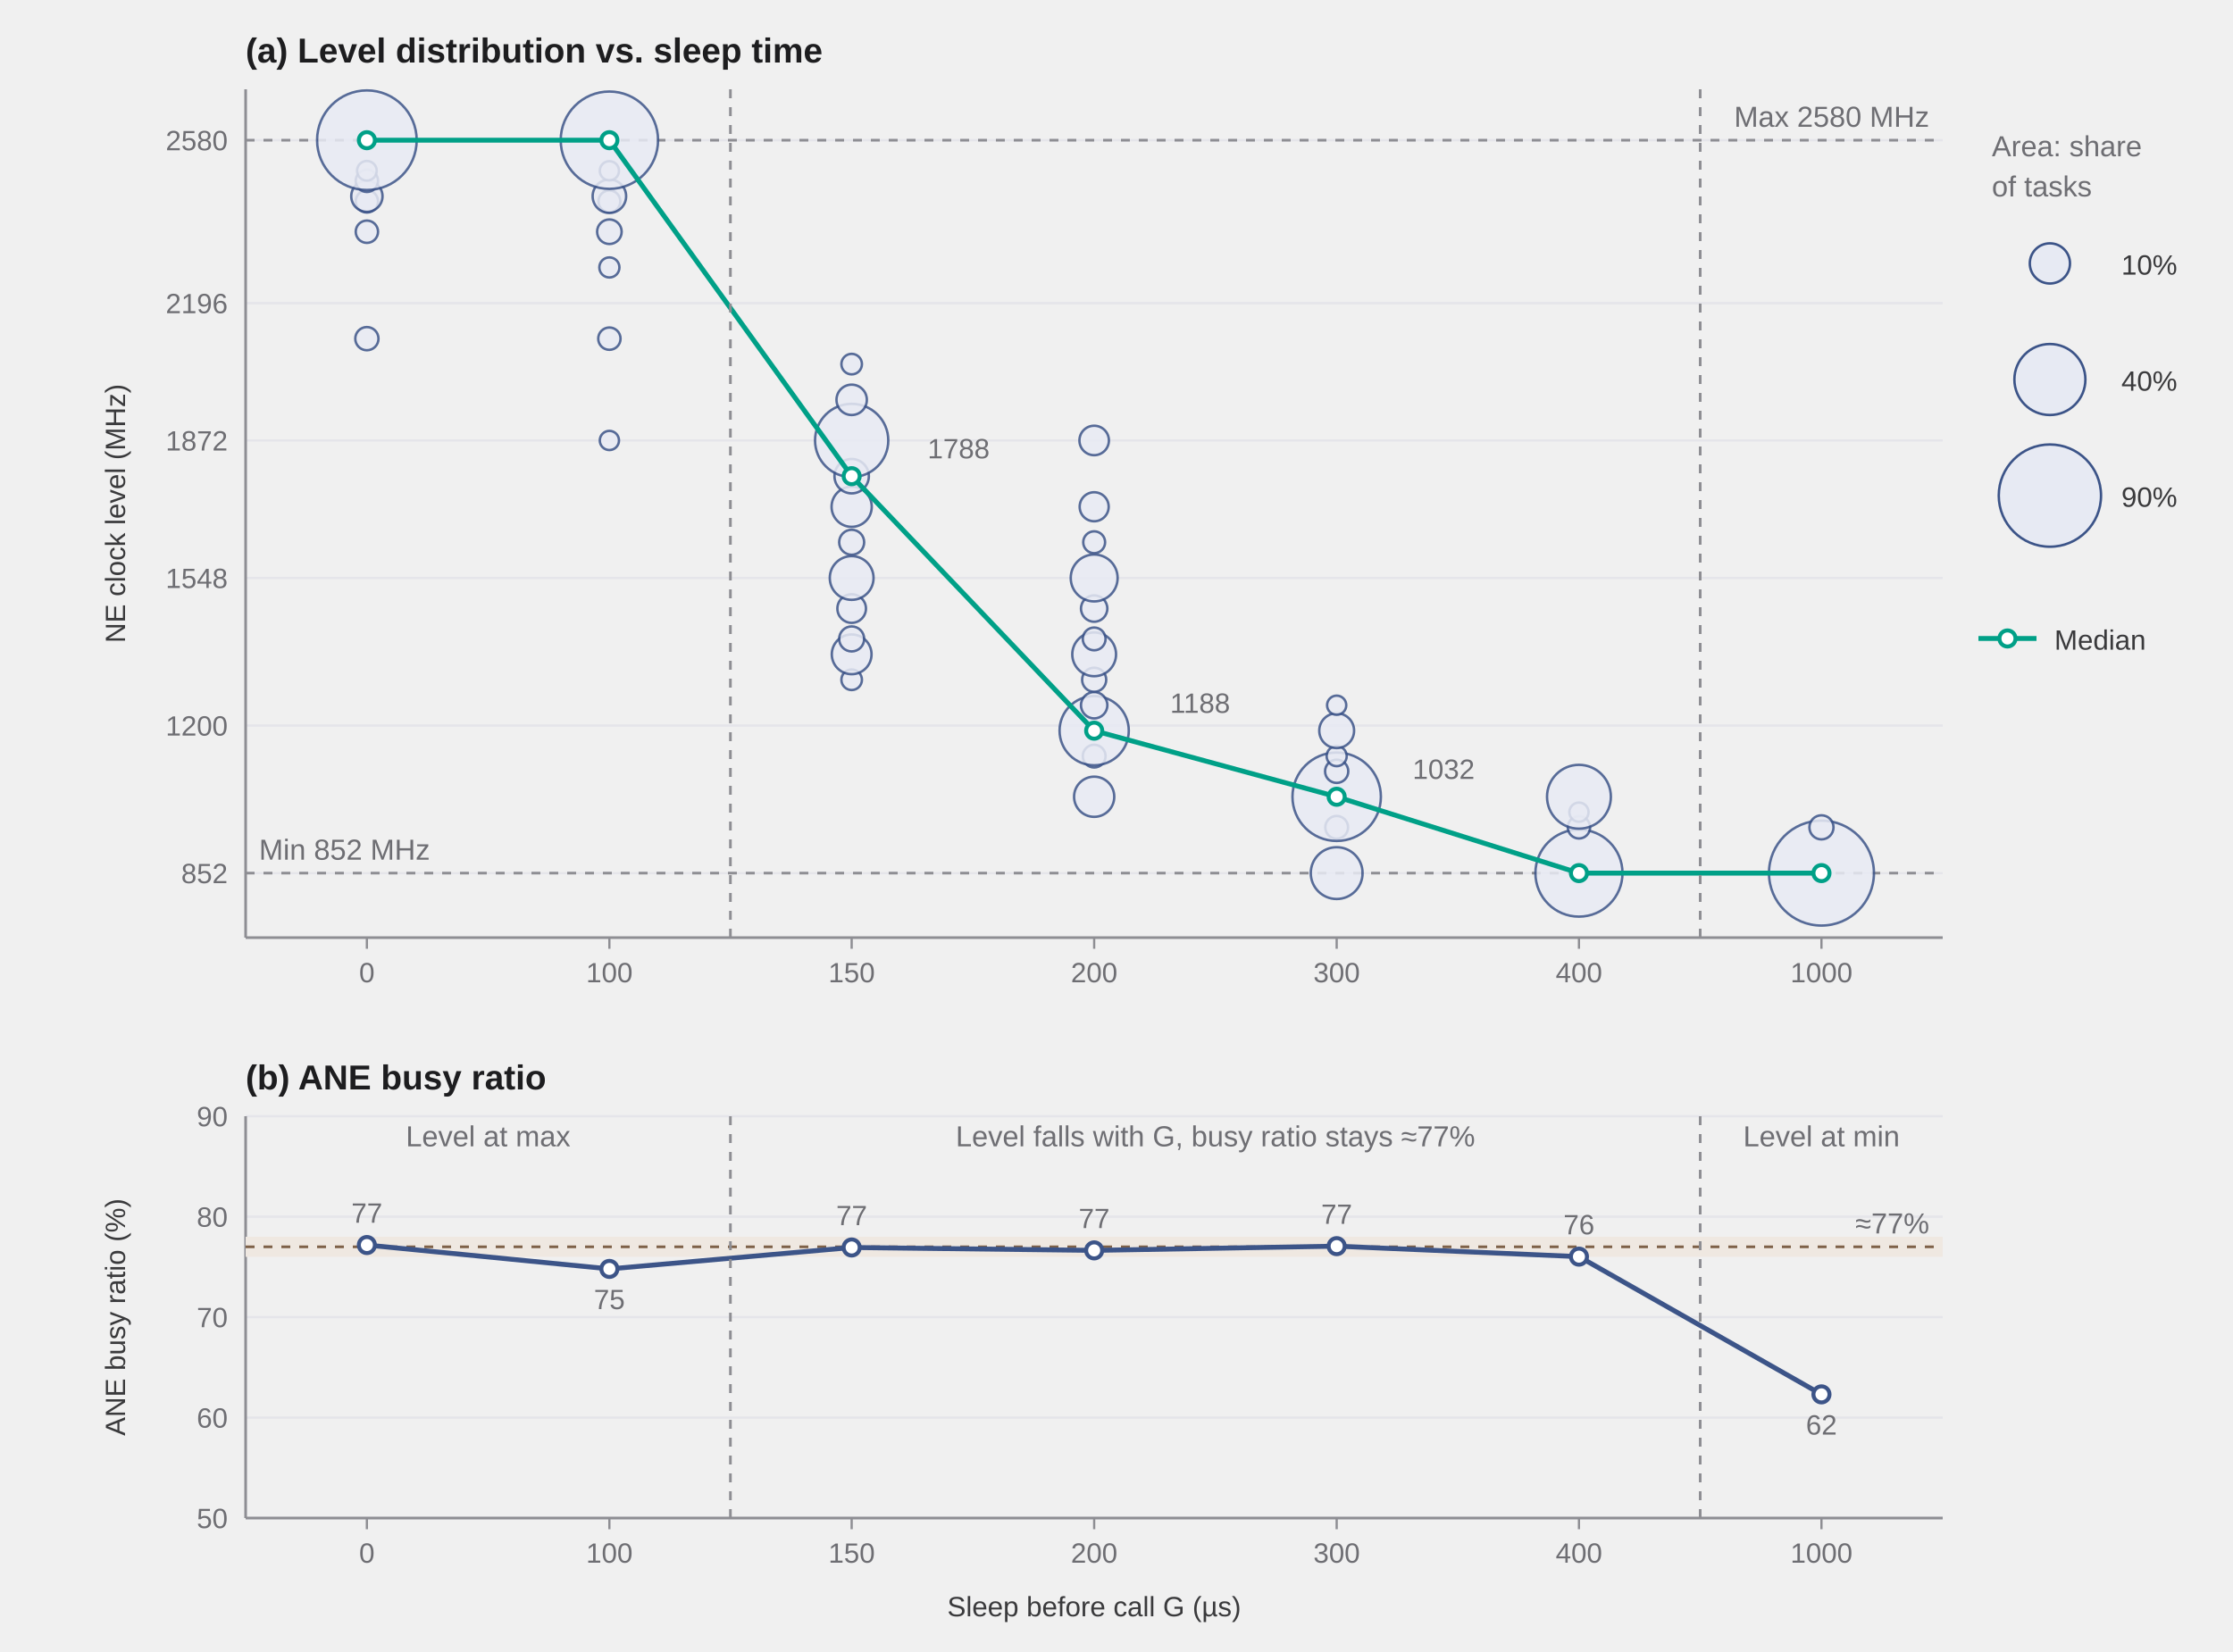
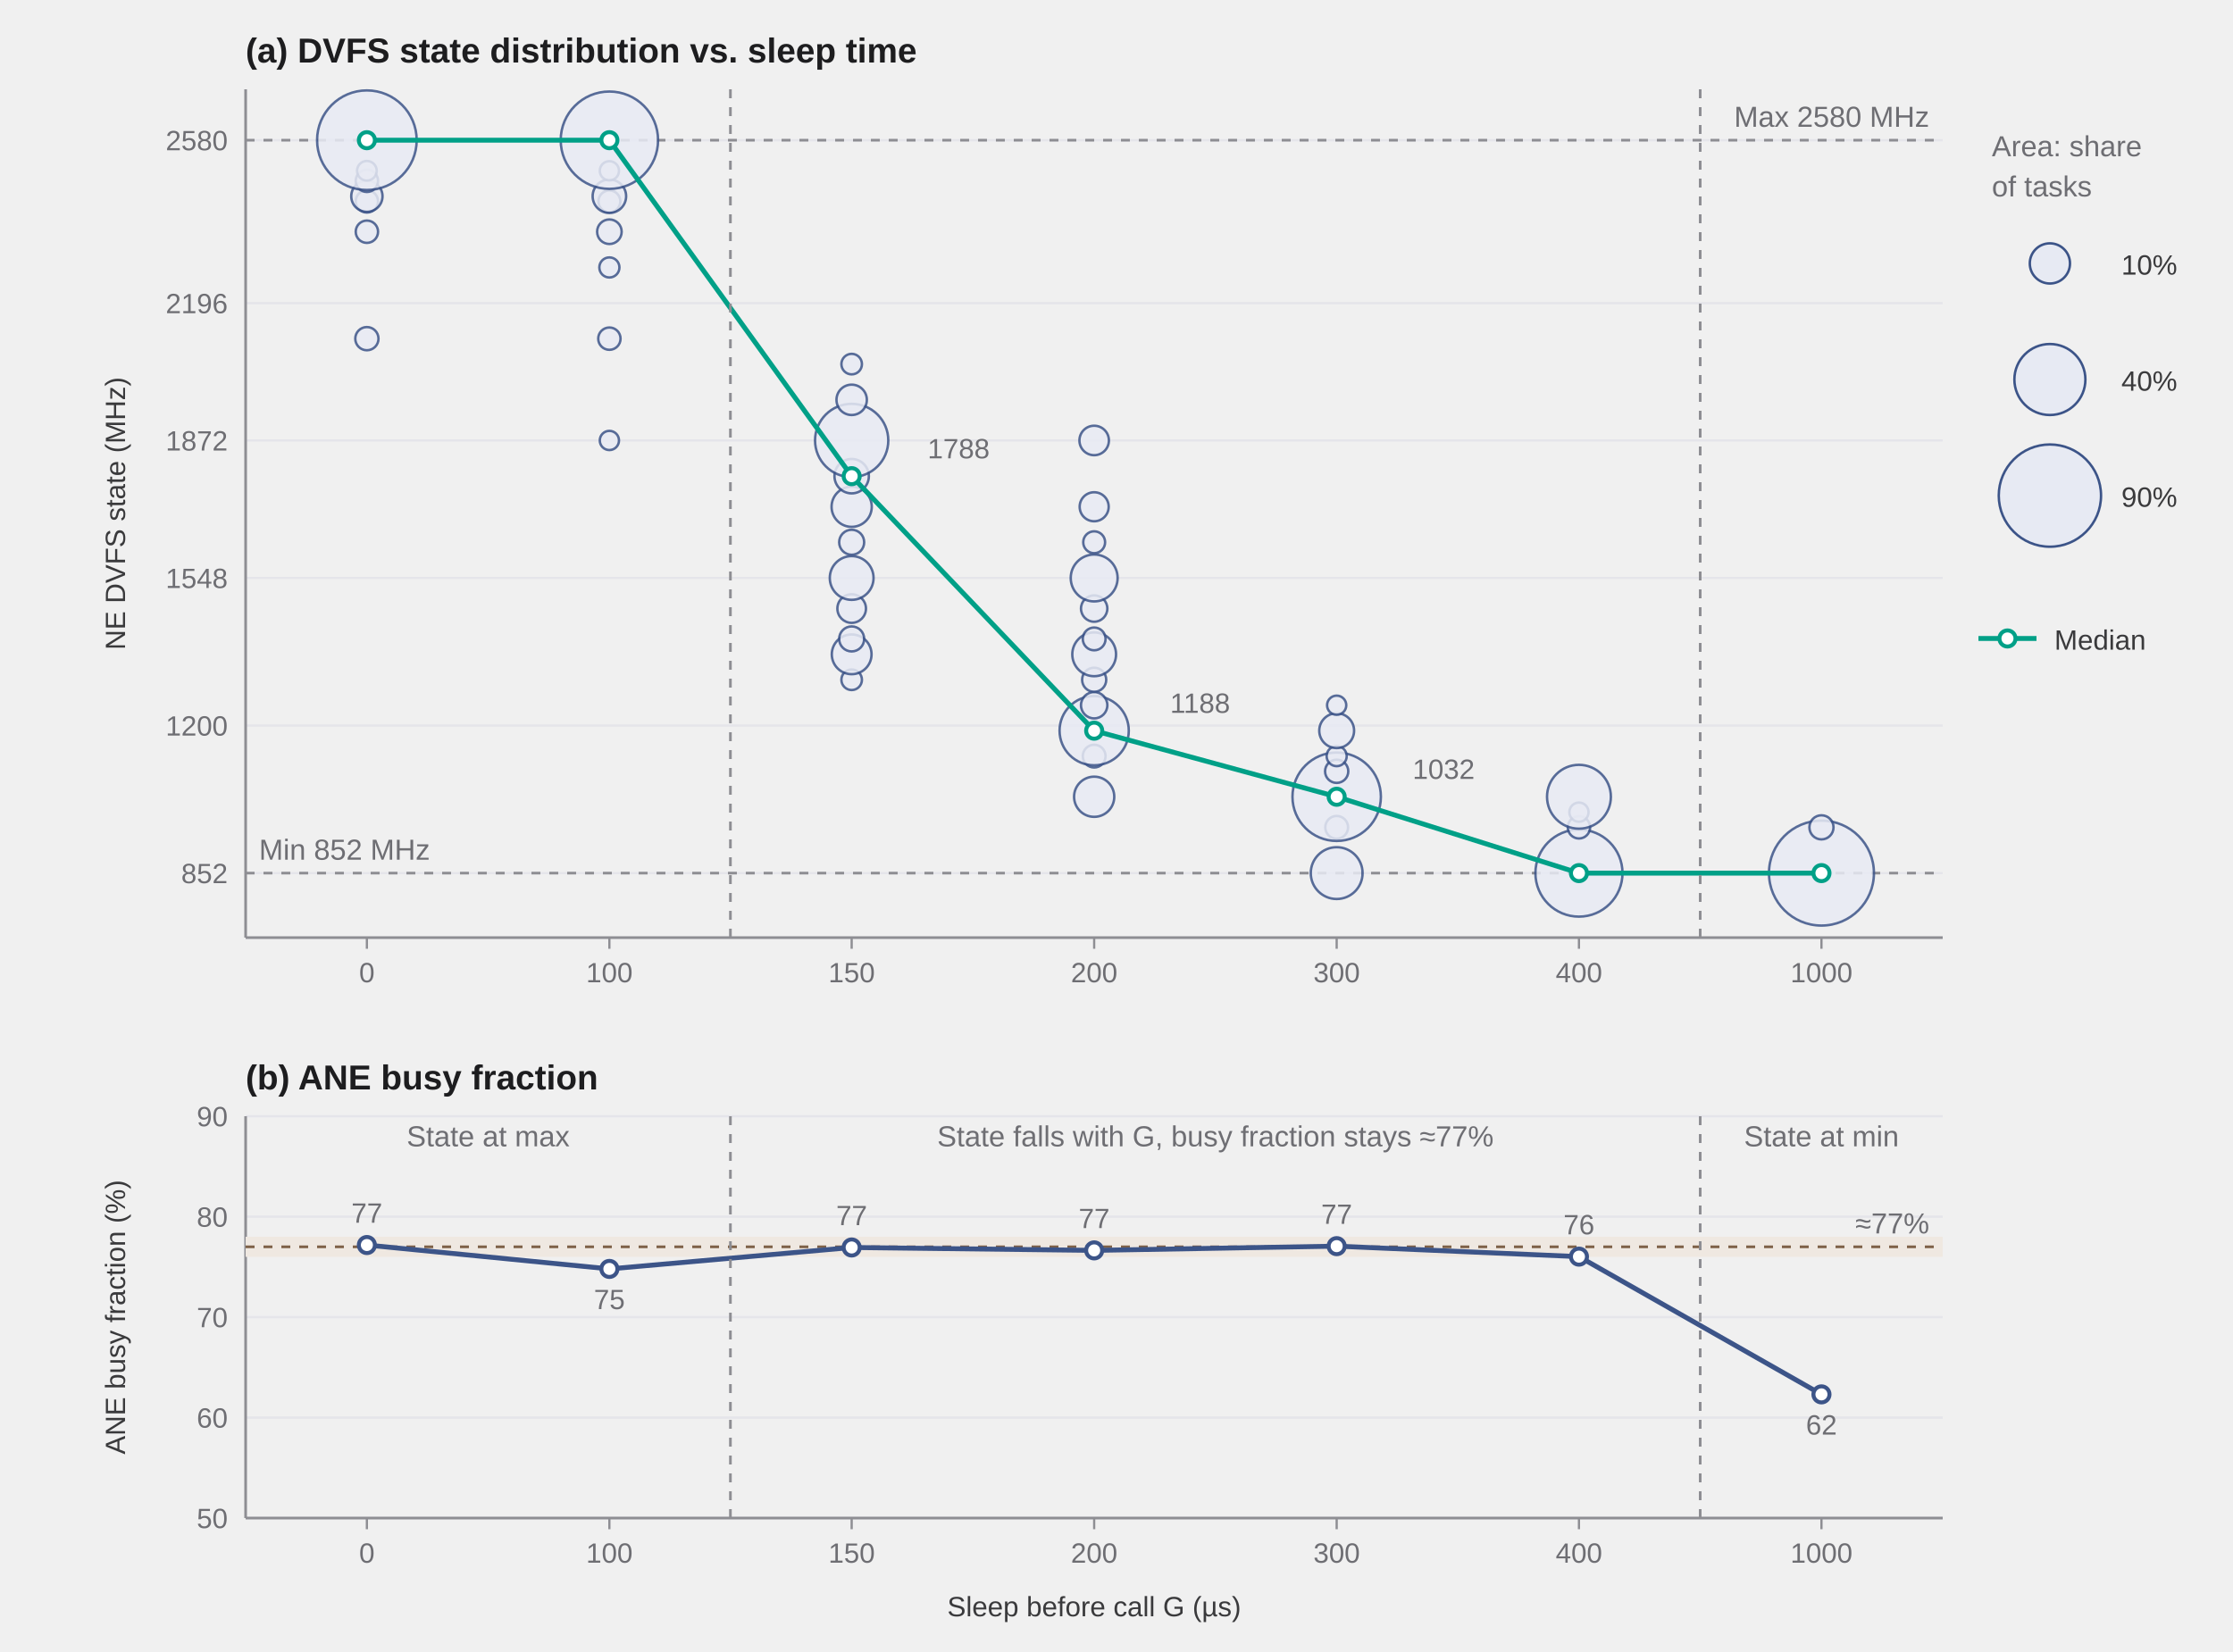
<svg xmlns="http://www.w3.org/2000/svg" viewBox="0 0 1000 740" font-family="Helvetica Neue, PingFang SC, Arial, sans-serif">
  <style>text{fill:#1d1d1f} .h{font-size:18px;font-weight:600} .h2{font-size:15.5px;font-weight:600} .b{font-size:14.5px;fill:#3a3a3c} .c{font-size:13px;fill:#6e6e73} .s{font-size:12.5px;fill:#3a3a3c} .tk{font-size:12.5px;fill:#6e6e73;font-family:Helvetica Neue,Arial,sans-serif}</style>
  <defs>
    <marker id="a" markerWidth="10" markerHeight="10" refX="8" refY="5" orient="auto">
      <path d="M0,1 L9,5 L0,9" fill="none" stroke="#3a3a3c" stroke-width="1.6" />
    </marker>
  </defs>
  <line x1="110" y1="391.1" x2="870" y2="391.1" stroke="#e5e5ea" stroke-width="1" />
  <text class="tk" x="102.0" y="395.6" text-anchor="end">852</text>
  <line x1="110" y1="325.0" x2="870" y2="325.0" stroke="#e5e5ea" stroke-width="1" />
  <text class="tk" x="102.0" y="329.5" text-anchor="end">1200</text>
  <line x1="110" y1="258.9" x2="870" y2="258.9" stroke="#e5e5ea" stroke-width="1" />
  <text class="tk" x="102.0" y="263.4" text-anchor="end">1548</text>
  <line x1="110" y1="197.3" x2="870" y2="197.3" stroke="#e5e5ea" stroke-width="1" />
  <text class="tk" x="102.0" y="201.8" text-anchor="end">1872</text>
  <line x1="110" y1="135.8" x2="870" y2="135.8" stroke="#e5e5ea" stroke-width="1" />
  <text class="tk" x="102.0" y="140.3" text-anchor="end">2196</text>
  <line x1="110" y1="62.8" x2="870" y2="62.8" stroke="#e5e5ea" stroke-width="1" />
  <text class="tk" x="102.0" y="67.3" text-anchor="end">2580</text>
  <line x1="164.3" y1="420" x2="164.3" y2="425" stroke="#8e8e93" stroke-width="1" />
  <text class="tk" x="164.3" y="440.0" text-anchor="middle">0</text>
  <line x1="272.9" y1="420" x2="272.9" y2="425" stroke="#8e8e93" stroke-width="1" />
  <text class="tk" x="272.9" y="440.0" text-anchor="middle">100</text>
  <line x1="381.4" y1="420" x2="381.4" y2="425" stroke="#8e8e93" stroke-width="1" />
  <text class="tk" x="381.4" y="440.0" text-anchor="middle">150</text>
  <line x1="490.0" y1="420" x2="490.0" y2="425" stroke="#8e8e93" stroke-width="1" />
  <text class="tk" x="490.0" y="440.0" text-anchor="middle">200</text>
  <line x1="598.6" y1="420" x2="598.6" y2="425" stroke="#8e8e93" stroke-width="1" />
  <text class="tk" x="598.6" y="440.0" text-anchor="middle">300</text>
  <line x1="707.1" y1="420" x2="707.1" y2="425" stroke="#8e8e93" stroke-width="1" />
  <text class="tk" x="707.1" y="440.0" text-anchor="middle">400</text>
  <line x1="815.7" y1="420" x2="815.7" y2="425" stroke="#8e8e93" stroke-width="1" />
  <text class="tk" x="815.7" y="440.0" text-anchor="middle">1000</text>
  <line x1="110" y1="420" x2="870" y2="420" stroke="#8e8e93" stroke-width="1.2" />
  <line x1="110" y1="40" x2="110" y2="420" stroke="#8e8e93" stroke-width="1.2" />
-   <text class="s" x="56" y="230.0" text-anchor="middle" transform="rotate(-90 56 230.0)">NE clock level (MHz)</text>
-   <text class="h2" x="110.0" y="28.0" text-anchor="start">(a) Level distribution vs. sleep time</text>
+   <text class="s" x="56" y="230.0" text-anchor="middle" transform="rotate(-90 56 230.0)">NE DVFS state (MHz)</text>
+   <text class="h2" x="110.0" y="28.0" text-anchor="start">(a) DVFS state distribution vs. sleep time</text>
  <line x1="110" y1="62.8" x2="870" y2="62.8" stroke="#8e8e93" stroke-width="1.2" stroke-dasharray="4 4" />
  <text class="c" x="864.0" y="56.8" text-anchor="end">Max 2580 MHz</text>
  <line x1="110" y1="391.1" x2="870" y2="391.1" stroke="#8e8e93" stroke-width="1.2" stroke-dasharray="4 4" />
  <text class="c" x="116.0" y="385.1" text-anchor="start">Min 852 MHz</text>
  <circle cx="164.3" cy="151.7" r="5.2" fill="#e7eaf3" stroke="#3c5488" stroke-width="1.1" opacity="0.85" />
  <circle cx="164.3" cy="103.8" r="5.0" fill="#e7eaf3" stroke="#3c5488" stroke-width="1.1" opacity="0.85" />
  <circle cx="164.3" cy="90.2" r="5.0" fill="#e7eaf3" stroke="#3c5488" stroke-width="1.1" opacity="0.85" />
  <circle cx="164.3" cy="87.9" r="7.0" fill="#e7eaf3" stroke="#3c5488" stroke-width="1.1" opacity="0.85" />
  <circle cx="164.3" cy="81.0" r="5.0" fill="#e7eaf3" stroke="#3c5488" stroke-width="1.1" opacity="0.85" />
  <circle cx="164.3" cy="76.5" r="4.4" fill="#e7eaf3" stroke="#3c5488" stroke-width="1.1" opacity="0.85" />
  <circle cx="164.3" cy="62.8" r="22.3" fill="#e7eaf3" stroke="#3c5488" stroke-width="1.1" opacity="0.85" />
  <circle cx="272.9" cy="197.3" r="4.3" fill="#e7eaf3" stroke="#3c5488" stroke-width="1.1" opacity="0.85" />
  <circle cx="272.9" cy="151.7" r="5.0" fill="#e7eaf3" stroke="#3c5488" stroke-width="1.1" opacity="0.85" />
  <circle cx="272.9" cy="119.8" r="4.5" fill="#e7eaf3" stroke="#3c5488" stroke-width="1.1" opacity="0.85" />
  <circle cx="272.9" cy="103.8" r="5.5" fill="#e7eaf3" stroke="#3c5488" stroke-width="1.1" opacity="0.85" />
  <circle cx="272.9" cy="90.2" r="4.9" fill="#e7eaf3" stroke="#3c5488" stroke-width="1.1" opacity="0.85" />
  <circle cx="272.9" cy="87.9" r="7.5" fill="#e7eaf3" stroke="#3c5488" stroke-width="1.1" opacity="0.85" />
  <circle cx="272.9" cy="76.5" r="4.3" fill="#e7eaf3" stroke="#3c5488" stroke-width="1.1" opacity="0.85" />
  <circle cx="272.9" cy="62.8" r="21.8" fill="#e7eaf3" stroke="#3c5488" stroke-width="1.1" opacity="0.85" />
  <circle cx="381.4" cy="304.5" r="4.6" fill="#e7eaf3" stroke="#3c5488" stroke-width="1.1" opacity="0.85" />
  <circle cx="381.4" cy="293.1" r="8.9" fill="#e7eaf3" stroke="#3c5488" stroke-width="1.1" opacity="0.85" />
  <circle cx="381.4" cy="286.2" r="5.6" fill="#e7eaf3" stroke="#3c5488" stroke-width="1.1" opacity="0.85" />
  <circle cx="381.4" cy="272.6" r="6.4" fill="#e7eaf3" stroke="#3c5488" stroke-width="1.1" opacity="0.85" />
  <circle cx="381.4" cy="258.9" r="9.8" fill="#e7eaf3" stroke="#3c5488" stroke-width="1.1" opacity="0.85" />
  <circle cx="381.4" cy="242.9" r="5.6" fill="#e7eaf3" stroke="#3c5488" stroke-width="1.1" opacity="0.85" />
  <circle cx="381.4" cy="227.0" r="9.0" fill="#e7eaf3" stroke="#3c5488" stroke-width="1.1" opacity="0.85" />
  <circle cx="381.4" cy="213.3" r="7.7" fill="#e7eaf3" stroke="#3c5488" stroke-width="1.1" opacity="0.85" />
  <circle cx="381.4" cy="197.3" r="16.4" fill="#e7eaf3" stroke="#3c5488" stroke-width="1.1" opacity="0.85" />
  <circle cx="381.4" cy="179.1" r="6.8" fill="#e7eaf3" stroke="#3c5488" stroke-width="1.1" opacity="0.85" />
  <circle cx="381.4" cy="163.1" r="4.6" fill="#e7eaf3" stroke="#3c5488" stroke-width="1.1" opacity="0.85" />
  <circle cx="490.0" cy="356.9" r="9.0" fill="#e7eaf3" stroke="#3c5488" stroke-width="1.1" opacity="0.85" />
  <circle cx="490.0" cy="338.7" r="5.1" fill="#e7eaf3" stroke="#3c5488" stroke-width="1.1" opacity="0.85" />
  <circle cx="490.0" cy="327.3" r="15.5" fill="#e7eaf3" stroke="#3c5488" stroke-width="1.1" opacity="0.85" />
  <circle cx="490.0" cy="315.9" r="5.9" fill="#e7eaf3" stroke="#3c5488" stroke-width="1.1" opacity="0.85" />
  <circle cx="490.0" cy="304.5" r="5.4" fill="#e7eaf3" stroke="#3c5488" stroke-width="1.1" opacity="0.85" />
  <circle cx="490.0" cy="293.1" r="9.8" fill="#e7eaf3" stroke="#3c5488" stroke-width="1.1" opacity="0.85" />
  <circle cx="490.0" cy="286.2" r="5.1" fill="#e7eaf3" stroke="#3c5488" stroke-width="1.1" opacity="0.85" />
  <circle cx="490.0" cy="272.6" r="5.9" fill="#e7eaf3" stroke="#3c5488" stroke-width="1.1" opacity="0.85" />
  <circle cx="490.0" cy="258.9" r="10.5" fill="#e7eaf3" stroke="#3c5488" stroke-width="1.1" opacity="0.85" />
  <circle cx="490.0" cy="242.9" r="4.9" fill="#e7eaf3" stroke="#3c5488" stroke-width="1.1" opacity="0.85" />
  <circle cx="490.0" cy="227.0" r="6.5" fill="#e7eaf3" stroke="#3c5488" stroke-width="1.1" opacity="0.85" />
  <circle cx="490.0" cy="197.3" r="6.6" fill="#e7eaf3" stroke="#3c5488" stroke-width="1.1" opacity="0.85" />
  <circle cx="598.6" cy="391.1" r="11.6" fill="#e7eaf3" stroke="#3c5488" stroke-width="1.1" opacity="0.85" />
  <circle cx="598.6" cy="370.6" r="5.1" fill="#e7eaf3" stroke="#3c5488" stroke-width="1.1" opacity="0.85" />
  <circle cx="598.6" cy="356.9" r="19.8" fill="#e7eaf3" stroke="#3c5488" stroke-width="1.1" opacity="0.85" />
  <circle cx="598.6" cy="345.5" r="5.2" fill="#e7eaf3" stroke="#3c5488" stroke-width="1.1" opacity="0.85" />
  <circle cx="598.6" cy="338.7" r="4.5" fill="#e7eaf3" stroke="#3c5488" stroke-width="1.1" opacity="0.85" />
  <circle cx="598.6" cy="327.3" r="7.8" fill="#e7eaf3" stroke="#3c5488" stroke-width="1.1" opacity="0.85" />
  <circle cx="598.6" cy="315.9" r="4.3" fill="#e7eaf3" stroke="#3c5488" stroke-width="1.1" opacity="0.85" />
  <circle cx="707.1" cy="391.1" r="19.5" fill="#e7eaf3" stroke="#3c5488" stroke-width="1.1" opacity="0.85" />
  <circle cx="707.1" cy="370.6" r="5.0" fill="#e7eaf3" stroke="#3c5488" stroke-width="1.1" opacity="0.85" />
  <circle cx="707.1" cy="363.8" r="4.3" fill="#e7eaf3" stroke="#3c5488" stroke-width="1.1" opacity="0.85" />
  <circle cx="707.1" cy="356.9" r="14.3" fill="#e7eaf3" stroke="#3c5488" stroke-width="1.1" opacity="0.85" />
  <circle cx="815.7" cy="391.1" r="23.5" fill="#e7eaf3" stroke="#3c5488" stroke-width="1.1" opacity="0.85" />
  <circle cx="815.7" cy="370.6" r="5.4" fill="#e7eaf3" stroke="#3c5488" stroke-width="1.1" opacity="0.85" />
  <path d="M164.3 62.8 L272.9 62.8 L381.4 213.3 L490.0 327.3 L598.6 356.9 L707.1 391.1 L815.7 391.1" fill="none" stroke="#00a087" stroke-width="2.2" stroke-linejoin="round" />
  <circle cx="164.3" cy="62.8" r="3.6" fill="#ffffff" stroke="#00a087" stroke-width="1.8" />
  <circle cx="272.9" cy="62.8" r="3.6" fill="#ffffff" stroke="#00a087" stroke-width="1.8" />
  <circle cx="381.4" cy="213.3" r="3.6" fill="#ffffff" stroke="#00a087" stroke-width="1.8" />
  <circle cx="490.0" cy="327.3" r="3.6" fill="#ffffff" stroke="#00a087" stroke-width="1.8" />
  <circle cx="598.6" cy="356.9" r="3.6" fill="#ffffff" stroke="#00a087" stroke-width="1.8" />
  <circle cx="707.1" cy="391.1" r="3.6" fill="#ffffff" stroke="#00a087" stroke-width="1.8" />
  <circle cx="815.7" cy="391.1" r="3.6" fill="#ffffff" stroke="#00a087" stroke-width="1.8" />
  <text class="tk" x="415.4" y="205.3" text-anchor="start" fill="#00a087">1788</text>
  <text class="tk" x="524.0" y="319.3" text-anchor="start" fill="#00a087">1188</text>
  <text class="tk" x="632.6" y="348.9" text-anchor="start" fill="#00a087">1032</text>
  <text class="c" x="892.0" y="70.0" text-anchor="start">Area: share</text>
  <text class="c" x="892.0" y="88.0" text-anchor="start">of tasks</text>
  <circle cx="918" cy="118" r="9.0" fill="#e7eaf3" stroke="#3c5488" stroke-width="1.1" />
  <text class="s" x="950.0" y="123.0" text-anchor="start">10%</text>
  <circle cx="918" cy="170" r="15.9" fill="#e7eaf3" stroke="#3c5488" stroke-width="1.1" />
  <text class="s" x="950.0" y="175.0" text-anchor="start">40%</text>
  <circle cx="918" cy="222" r="22.9" fill="#e7eaf3" stroke="#3c5488" stroke-width="1.1" />
  <text class="s" x="950.0" y="227.0" text-anchor="start">90%</text>
  <line x1="886" y1="286" x2="912" y2="286" stroke="#00a087" stroke-width="2.2" />
  <circle cx="899" cy="286" r="3.6" fill="#ffffff" stroke="#00a087" stroke-width="1.8" />
  <text class="s" x="920.0" y="291.0" text-anchor="start">Median</text>
  <line x1="110" y1="680.0" x2="870" y2="680.0" stroke="#e5e5ea" stroke-width="1" />
  <text class="tk" x="102.0" y="684.5" text-anchor="end">50</text>
  <line x1="110" y1="635.0" x2="870" y2="635.0" stroke="#e5e5ea" stroke-width="1" />
  <text class="tk" x="102.0" y="639.5" text-anchor="end">60</text>
  <line x1="110" y1="590.0" x2="870" y2="590.0" stroke="#e5e5ea" stroke-width="1" />
  <text class="tk" x="102.0" y="594.5" text-anchor="end">70</text>
  <line x1="110" y1="545.0" x2="870" y2="545.0" stroke="#e5e5ea" stroke-width="1" />
  <text class="tk" x="102.0" y="549.5" text-anchor="end">80</text>
  <line x1="110" y1="500.0" x2="870" y2="500.0" stroke="#e5e5ea" stroke-width="1" />
  <text class="tk" x="102.0" y="504.5" text-anchor="end">90</text>
  <line x1="164.3" y1="680" x2="164.3" y2="685" stroke="#8e8e93" stroke-width="1" />
  <text class="tk" x="164.3" y="700.0" text-anchor="middle">0</text>
  <line x1="272.9" y1="680" x2="272.9" y2="685" stroke="#8e8e93" stroke-width="1" />
  <text class="tk" x="272.9" y="700.0" text-anchor="middle">100</text>
  <line x1="381.4" y1="680" x2="381.4" y2="685" stroke="#8e8e93" stroke-width="1" />
  <text class="tk" x="381.4" y="700.0" text-anchor="middle">150</text>
  <line x1="490.0" y1="680" x2="490.0" y2="685" stroke="#8e8e93" stroke-width="1" />
  <text class="tk" x="490.0" y="700.0" text-anchor="middle">200</text>
  <line x1="598.6" y1="680" x2="598.6" y2="685" stroke="#8e8e93" stroke-width="1" />
  <text class="tk" x="598.6" y="700.0" text-anchor="middle">300</text>
  <line x1="707.1" y1="680" x2="707.1" y2="685" stroke="#8e8e93" stroke-width="1" />
  <text class="tk" x="707.1" y="700.0" text-anchor="middle">400</text>
  <line x1="815.7" y1="680" x2="815.7" y2="685" stroke="#8e8e93" stroke-width="1" />
  <text class="tk" x="815.7" y="700.0" text-anchor="middle">1000</text>
  <line x1="110" y1="680" x2="870" y2="680" stroke="#8e8e93" stroke-width="1.2" />
  <line x1="110" y1="500" x2="110" y2="680" stroke="#8e8e93" stroke-width="1.2" />
  <text class="s" x="490.0" y="724.0" text-anchor="middle">Sleep before call G (µs)</text>
-   <text class="s" x="56" y="590.0" text-anchor="middle" transform="rotate(-90 56 590.0)">ANE busy ratio (%)</text>
-   <text class="h2" x="110.0" y="488.0" text-anchor="start">(b) ANE busy ratio</text>
+   <text class="s" x="56" y="590.0" text-anchor="middle" transform="rotate(-90 56 590.0)">ANE busy fraction (%)</text>
+   <text class="h2" x="110.0" y="488.0" text-anchor="start">(b) ANE busy fraction</text>
  <rect x="110" y="554.0" width="760" height="9.0" fill="#efe8e1" />
  <line x1="110" y1="558.5" x2="870" y2="558.5" stroke="#7e6148" stroke-width="1.2" stroke-dasharray="4 4" />
  <text class="c" x="864.0" y="552.5" text-anchor="end">≈77%</text>
  <path d="M164.3 557.7 L272.9 568.4 L381.4 558.8 L490.0 560.1 L598.6 558.2 L707.1 562.9 L815.7 624.6" fill="none" stroke="#3c5488" stroke-width="2.2" stroke-linejoin="round" />
  <circle cx="164.3" cy="557.7" r="3.6" fill="#ffffff" stroke="#3c5488" stroke-width="1.8" />
  <circle cx="272.9" cy="568.4" r="3.6" fill="#ffffff" stroke="#3c5488" stroke-width="1.8" />
  <circle cx="381.4" cy="558.8" r="3.6" fill="#ffffff" stroke="#3c5488" stroke-width="1.8" />
  <circle cx="490.0" cy="560.1" r="3.6" fill="#ffffff" stroke="#3c5488" stroke-width="1.8" />
  <circle cx="598.6" cy="558.2" r="3.6" fill="#ffffff" stroke="#3c5488" stroke-width="1.8" />
  <circle cx="707.1" cy="562.9" r="3.6" fill="#ffffff" stroke="#3c5488" stroke-width="1.8" />
  <circle cx="815.7" cy="624.6" r="3.6" fill="#ffffff" stroke="#3c5488" stroke-width="1.8" />
  <text class="tk" x="164.3" y="547.7" text-anchor="middle">77</text>
  <text class="tk" x="272.9" y="586.4" text-anchor="middle">75</text>
  <text class="tk" x="381.4" y="548.8" text-anchor="middle">77</text>
  <text class="tk" x="490.0" y="550.1" text-anchor="middle">77</text>
  <text class="tk" x="598.6" y="548.2" text-anchor="middle">77</text>
  <text class="tk" x="707.1" y="552.9" text-anchor="middle">76</text>
  <text class="tk" x="815.7" y="642.6" text-anchor="middle">62</text>
-   <text class="c" x="218.6" y="513.5" text-anchor="middle" fill="#00a087">Level at max</text>
-   <text class="c" x="544.3" y="513.5" text-anchor="middle" fill="#3c5488">Level falls with G, busy ratio stays ≈77%</text>
-   <text class="c" x="815.7" y="513.5" text-anchor="middle" fill="#00a087">Level at min</text>
+   <text class="c" x="218.6" y="513.5" text-anchor="middle" fill="#00a087">State at max</text>
+   <text class="c" x="544.3" y="513.5" text-anchor="middle" fill="#3c5488">State falls with G, busy fraction stays ≈77%</text>
+   <text class="c" x="815.7" y="513.5" text-anchor="middle" fill="#00a087">State at min</text>
  <line x1="327.1" y1="40" x2="327.1" y2="420" stroke="#8e8e93" stroke-width="1.2" stroke-dasharray="4 4" />
  <line x1="327.1" y1="500" x2="327.1" y2="680" stroke="#8e8e93" stroke-width="1.2" stroke-dasharray="4 4" />
  <line x1="761.4" y1="40" x2="761.4" y2="420" stroke="#8e8e93" stroke-width="1.2" stroke-dasharray="4 4" />
  <line x1="761.4" y1="500" x2="761.4" y2="680" stroke="#8e8e93" stroke-width="1.2" stroke-dasharray="4 4" />
</svg>
